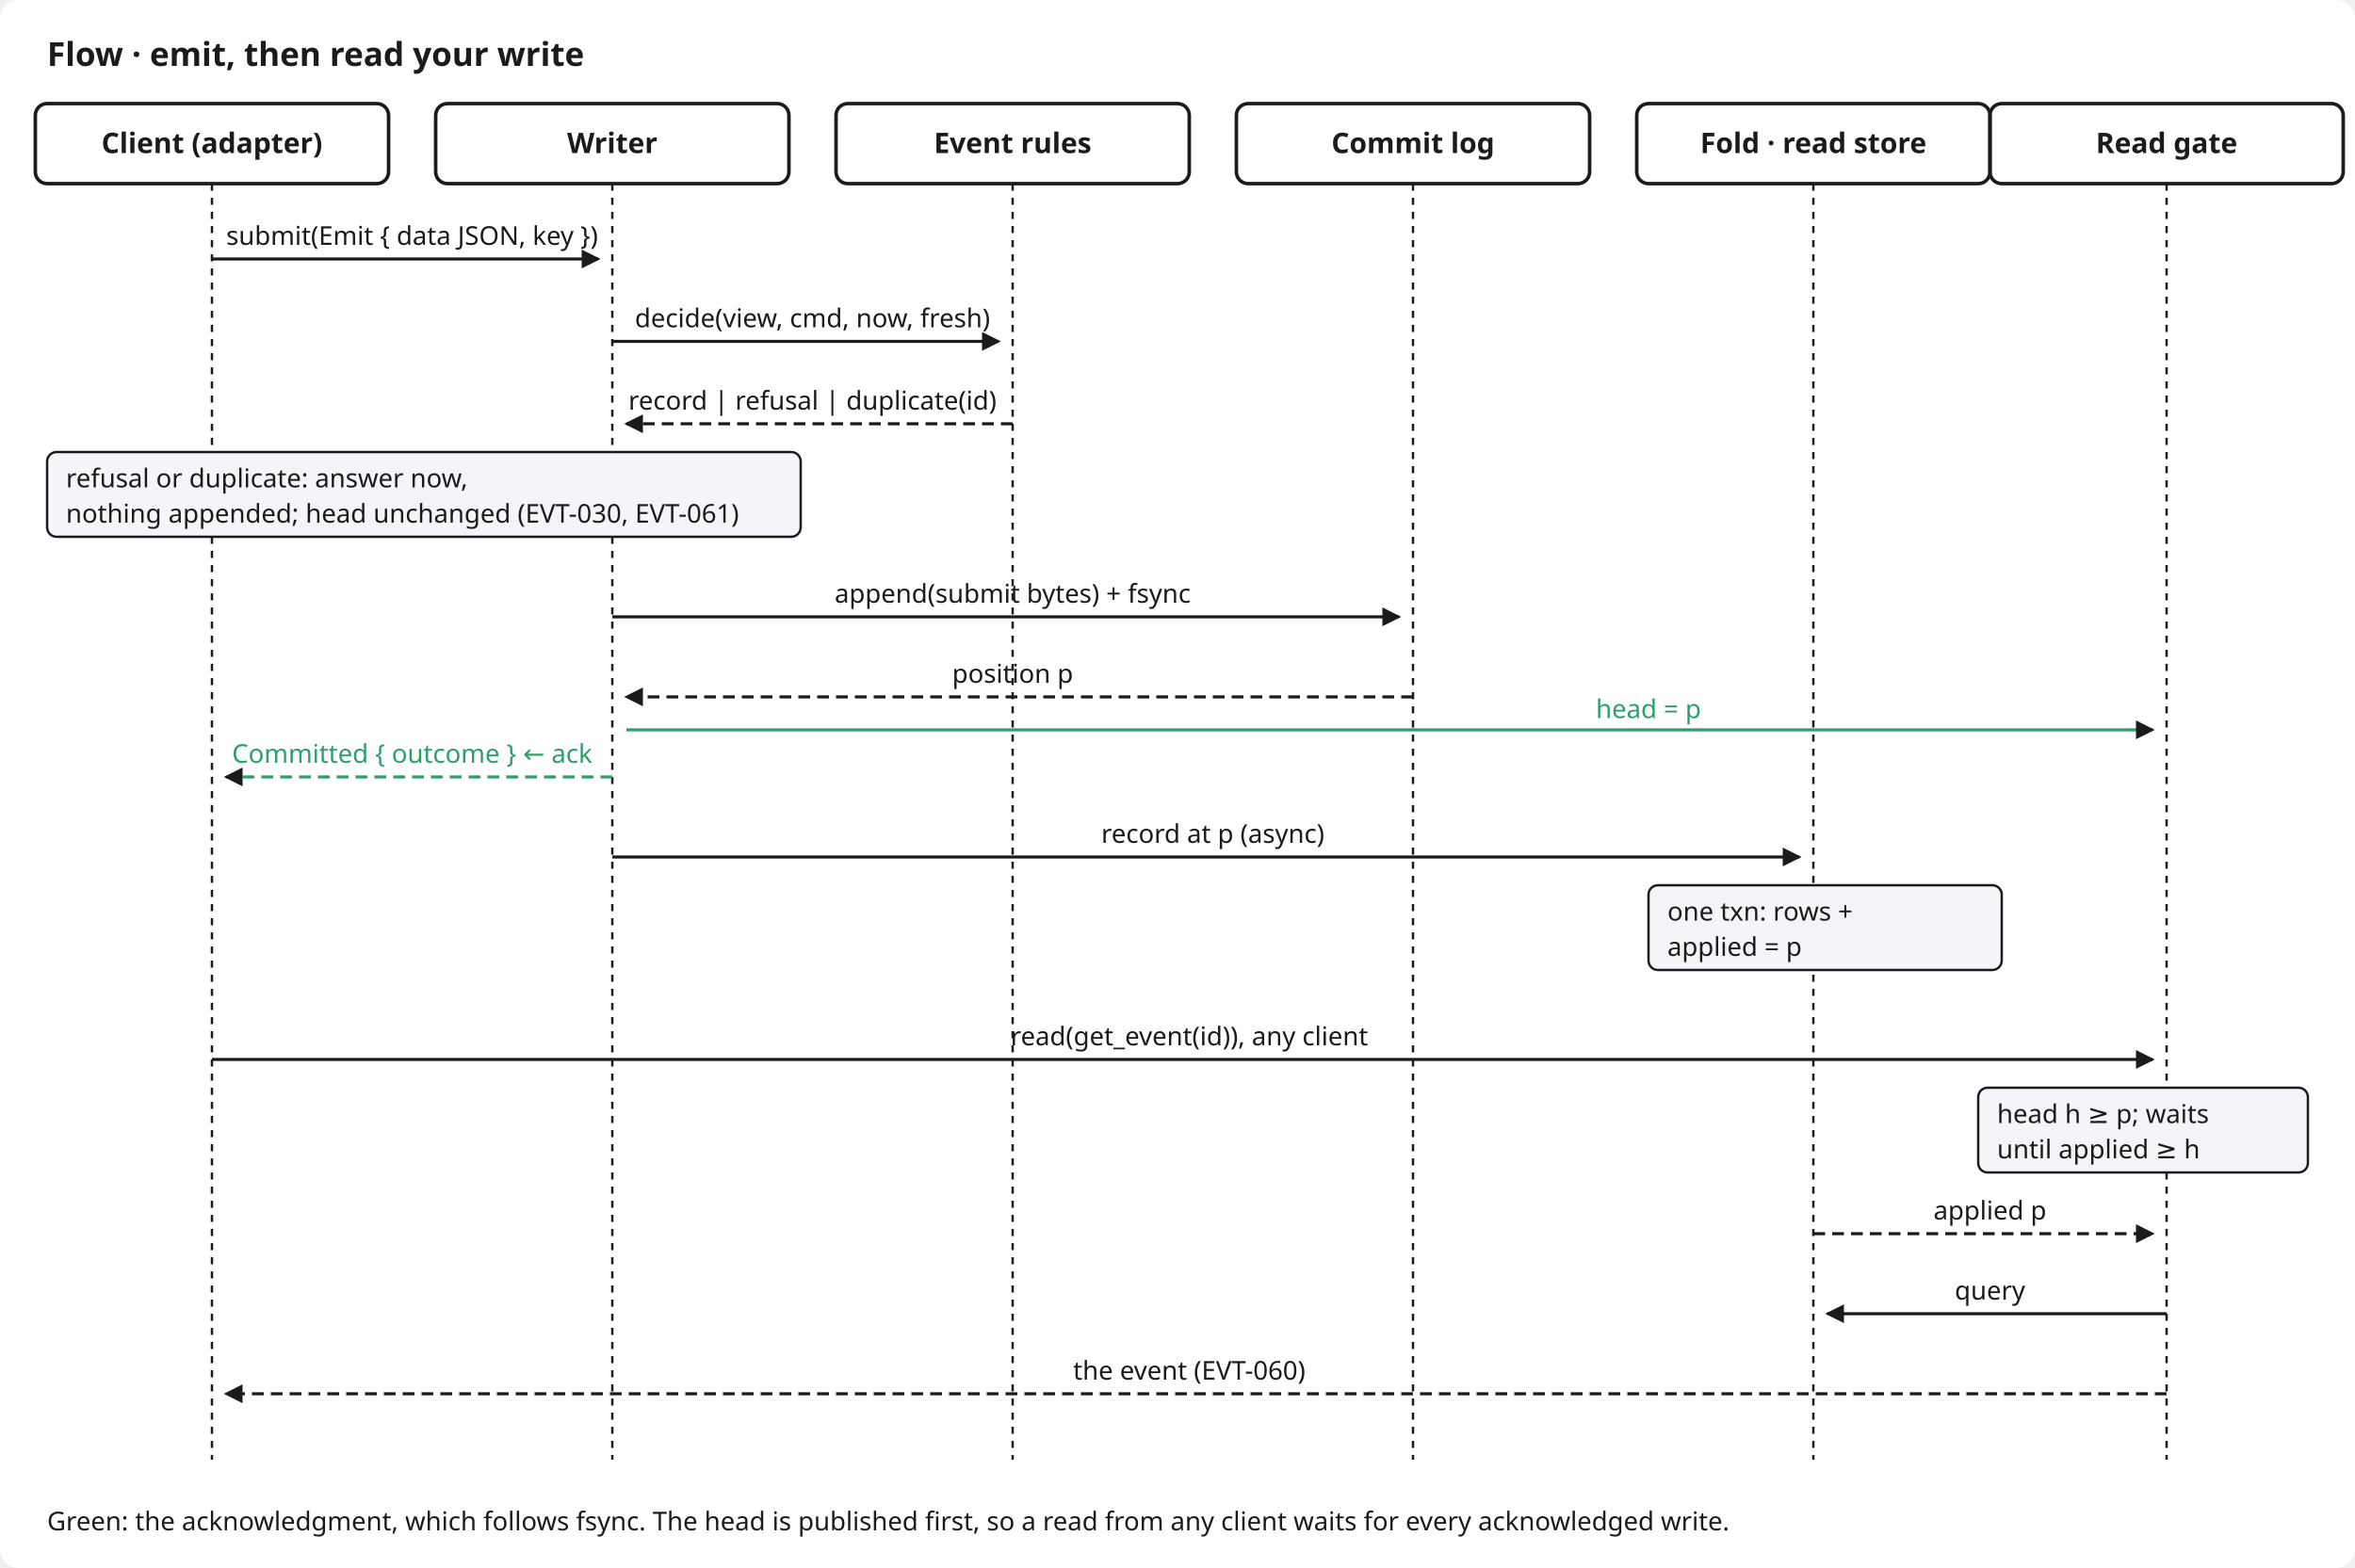
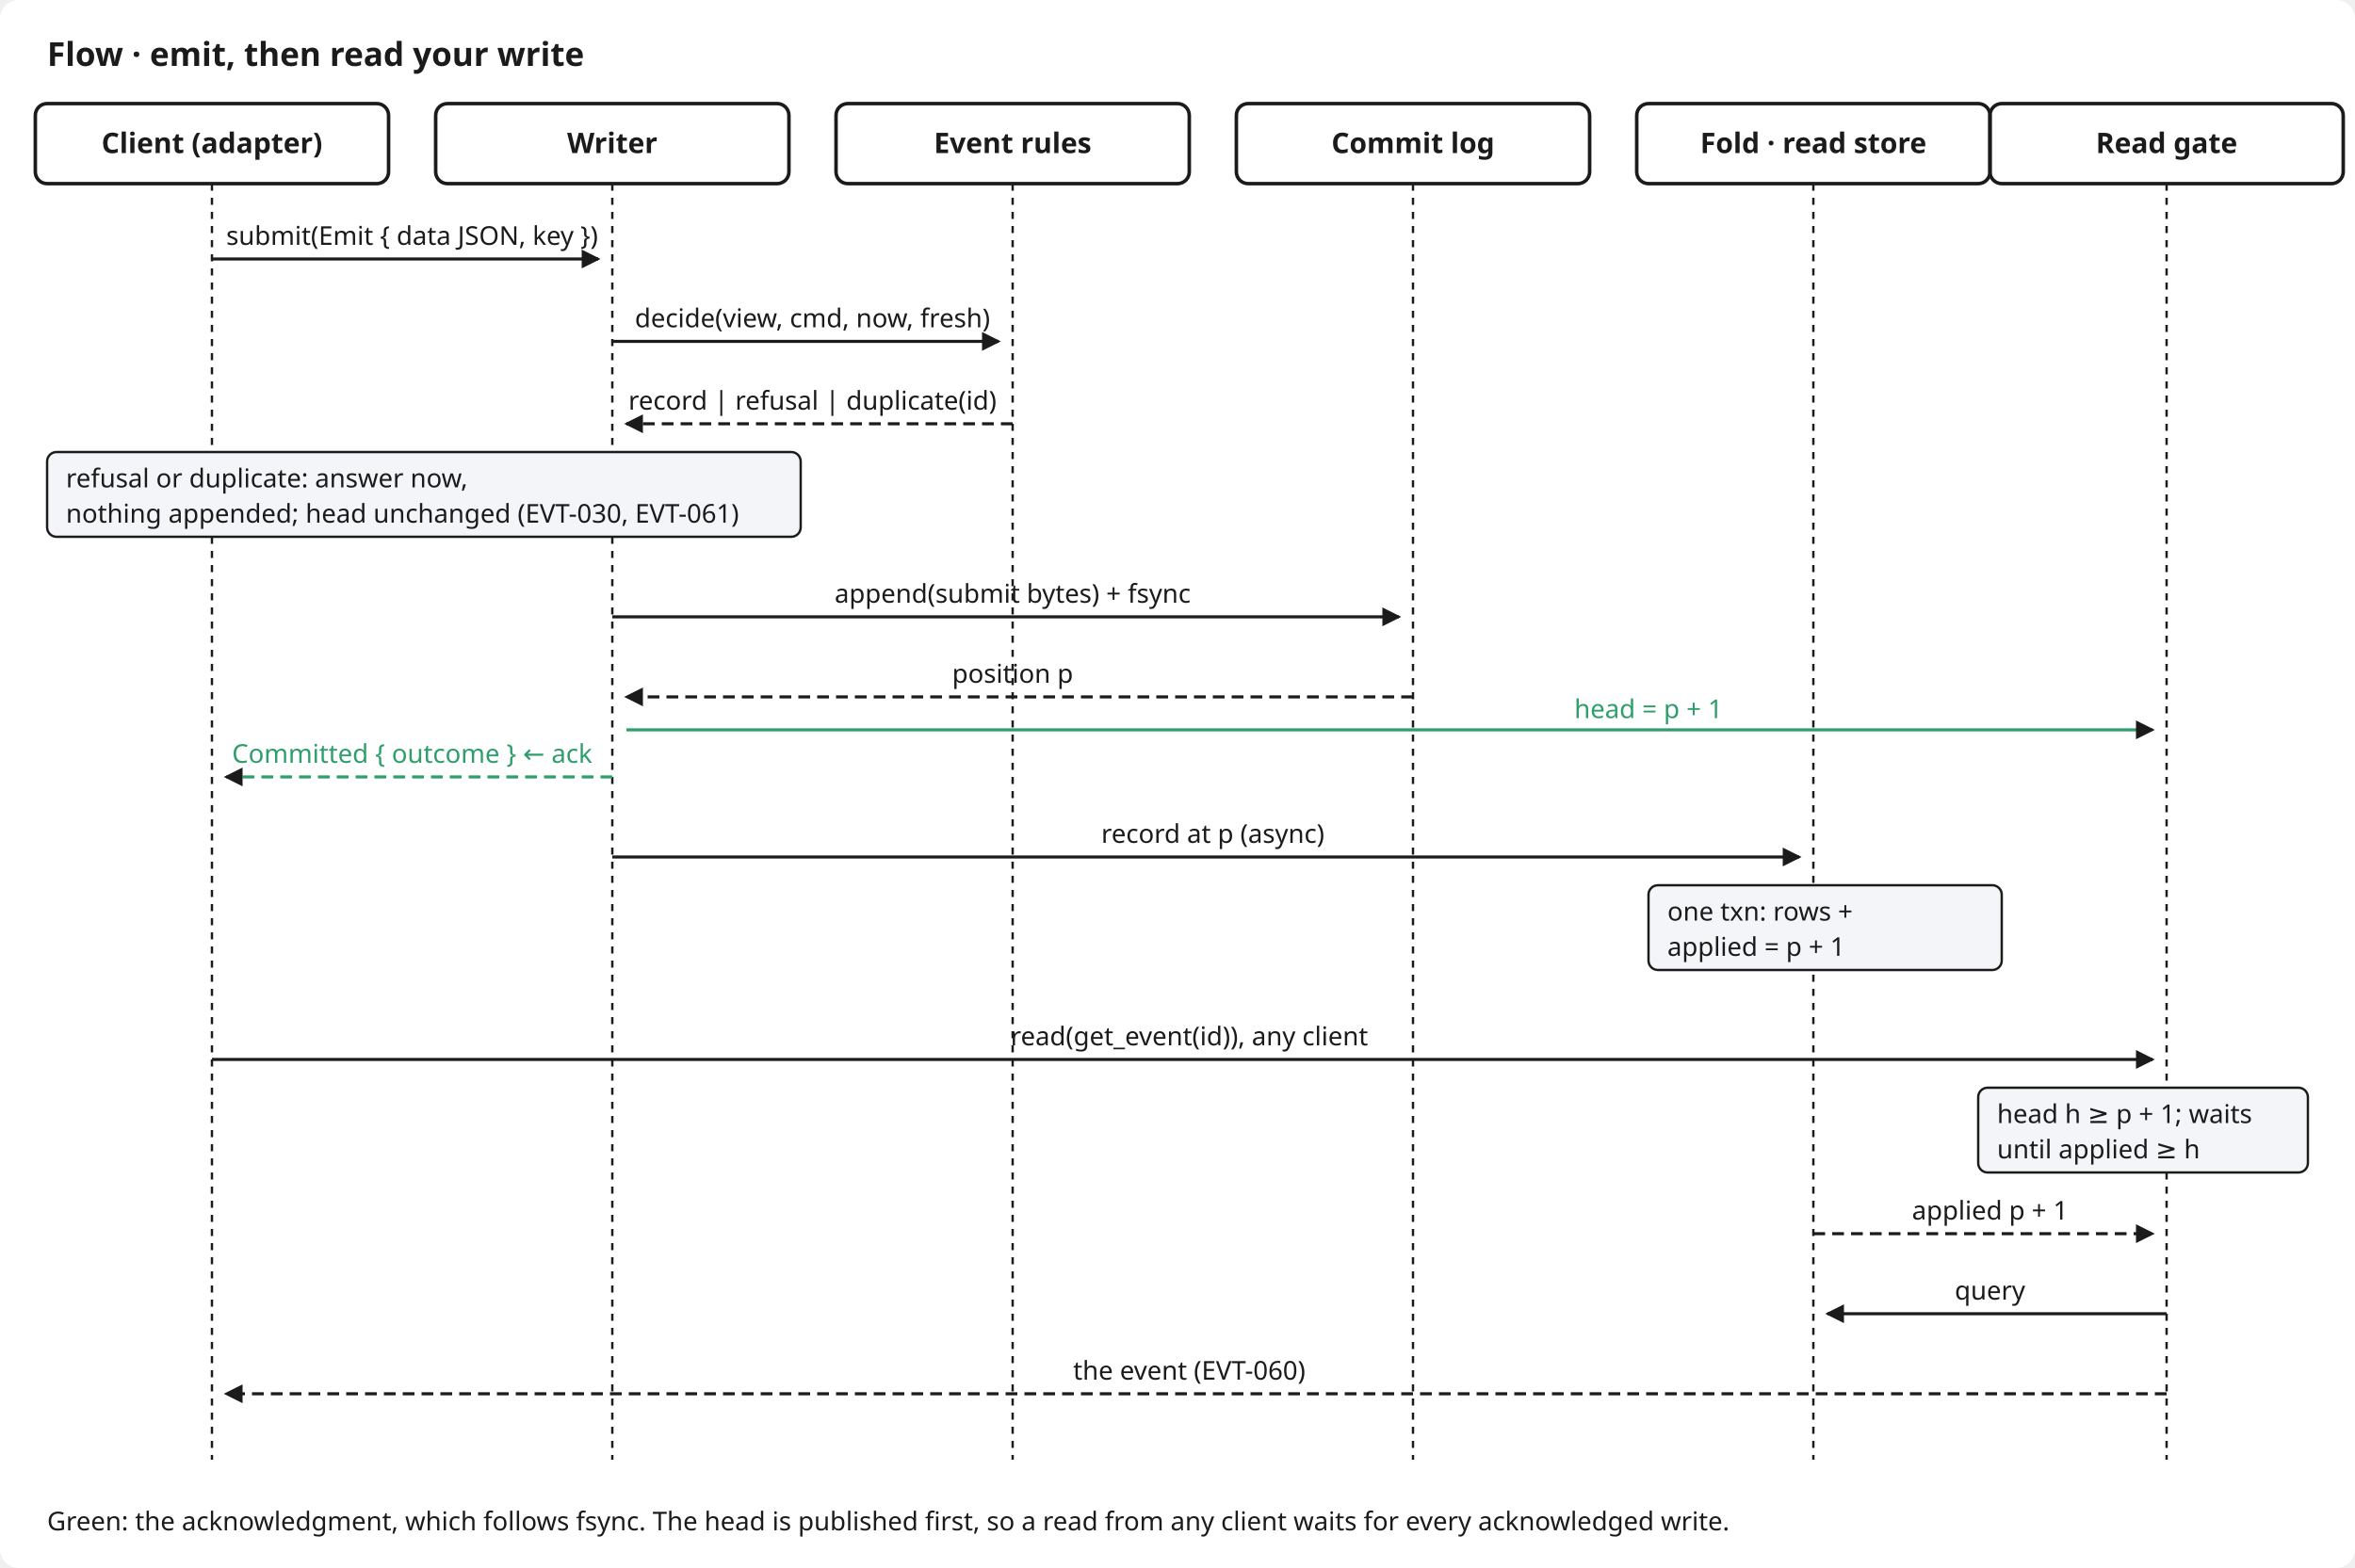
- <svg xmlns="http://www.w3.org/2000/svg" width="1000" height="666" viewBox="0 0 1000 666" role="img" aria-label="Sequence: emit, then read your write. The client submits an emit to the writer; the writer asks the event rules to decide; a refusal or duplicate is answered at once with nothing appended. Otherwise the writer appends the submit and fsyncs, gets position p, publishes head p to the read gate, and acknowledges Committed with the outcome. The fold applies the record at p in one transaction. A read from any client snapshots the head on arrival, waits at the read gate until it is applied, then queries the read store and returns the event." font-family="sans-serif" fill="currentColor">
+ <svg xmlns="http://www.w3.org/2000/svg" width="1000" height="666" viewBox="0 0 1000 666" role="img" aria-label="Sequence: emit, then read your write. The client submits an emit to the writer; the writer asks the event rules to decide; a refusal or duplicate is answered at once with nothing appended. Otherwise the writer appends the submit and fsyncs, gets position p, publishes head p + 1 to the read gate, and acknowledges Committed with the outcome. The fold applies the record at p in one transaction. A read from any client snapshots the head on arrival, waits at the read gate until it is applied, then queries the read store and returns the event." font-family="sans-serif" fill="currentColor">
  <style>svg{color:#1b1b1b}.bg{fill:#ffffff}.band{fill:#f3f5f8}.pure{fill:#e8f1fb}.lib{fill:#f6efe6}@media (prefers-color-scheme:dark){svg{color:#e6e6e6}.bg{fill:#16181d}.band{fill:#1f232b}.pure{fill:#18283a}.lib{fill:#2b241b}}</style>
  <rect class="bg" width="1000" height="666" rx="8" />
  <defs>
    <marker id="a-flow-emit-read" markerUnits="userSpaceOnUse" markerWidth="8" markerHeight="8" refX="7" refY="4" orient="auto">
      <path d="M0,0 L8,4 L0,8 z" fill="currentColor" />
    </marker>
  </defs>
  <text x="20" y="28" font-size="14" font-weight="600" text-anchor="start">Flow · emit, then read your write</text>
  <rect x="15" y="44" width="150" height="34" rx="5" fill="none" stroke="currentColor" stroke-width="1.5" />
  <text x="90.0" y="65.0" text-anchor="middle" font-size="12" font-weight="600">Client (adapter)</text>
  <path d="M90 78 V620" stroke="currentColor" stroke-width="1" fill="none" stroke-dasharray="3 3" />
  <rect x="185" y="44" width="150" height="34" rx="5" fill="none" stroke="currentColor" stroke-width="1.5" />
  <text x="260.0" y="65.0" text-anchor="middle" font-size="12" font-weight="600">Writer</text>
  <path d="M260 78 V620" stroke="currentColor" stroke-width="1" fill="none" stroke-dasharray="3 3" />
  <rect x="355" y="44" width="150" height="34" rx="5" fill="none" stroke="currentColor" stroke-width="1.5" />
  <text x="430.0" y="65.0" text-anchor="middle" font-size="12" font-weight="600">Event rules</text>
  <path d="M430 78 V620" stroke="currentColor" stroke-width="1" fill="none" stroke-dasharray="3 3" />
  <rect x="525" y="44" width="150" height="34" rx="5" fill="none" stroke="currentColor" stroke-width="1.5" />
  <text x="600.0" y="65.0" text-anchor="middle" font-size="12" font-weight="600">Commit log</text>
  <path d="M600 78 V620" stroke="currentColor" stroke-width="1" fill="none" stroke-dasharray="3 3" />
  <rect x="695" y="44" width="150" height="34" rx="5" fill="none" stroke="currentColor" stroke-width="1.5" />
  <text x="770.0" y="65.0" text-anchor="middle" font-size="12" font-weight="600">Fold · read store</text>
  <path d="M770 78 V620" stroke="currentColor" stroke-width="1" fill="none" stroke-dasharray="3 3" />
  <rect x="845" y="44" width="150" height="34" rx="5" fill="none" stroke="currentColor" stroke-width="1.5" />
  <text x="920.0" y="65.0" text-anchor="middle" font-size="12" font-weight="600">Read gate</text>
  <path d="M920 78 V620" stroke="currentColor" stroke-width="1" fill="none" stroke-dasharray="3 3" />
  <path d="M90 110 H254" stroke="currentColor" stroke-width="1.3" fill="none" marker-end="url(#a-flow-emit-read)" />
  <text x="175.0" y="104" font-size="11" text-anchor="middle">submit(Emit { data JSON, key })</text>
  <path d="M260 145 H424" stroke="currentColor" stroke-width="1.3" fill="none" marker-end="url(#a-flow-emit-read)" />
  <text x="345.0" y="139" font-size="11" text-anchor="middle">decide(view, cmd, now, fresh)</text>
  <path d="M430 180 H266" stroke="currentColor" stroke-width="1.3" fill="none" marker-end="url(#a-flow-emit-read)" stroke-dasharray="5 3" />
  <text x="345.0" y="174" font-size="11" text-anchor="middle">record | refusal | duplicate(id)</text>
  <rect class="band" x="20" y="192" width="320" height="36" rx="4" />
  <rect x="20" y="192" width="320" height="36" rx="4" fill="none" stroke="currentColor" stroke-width="1" />
  <text x="28" y="207" font-size="11" text-anchor="start">refusal or duplicate: answer now,</text>
  <text x="28" y="222" font-size="11" text-anchor="start">nothing appended; head unchanged (EVT-030, EVT-061)</text>
  <path d="M260 262 H594" stroke="currentColor" stroke-width="1.3" fill="none" marker-end="url(#a-flow-emit-read)" />
  <text x="430.0" y="256" font-size="11" text-anchor="middle">append(submit bytes) + fsync</text>
  <path d="M600 296 H266" stroke="currentColor" stroke-width="1.3" fill="none" marker-end="url(#a-flow-emit-read)" stroke-dasharray="5 3" />
  <text x="430.0" y="290" font-size="11" text-anchor="middle">position p</text>
  <path d="M266 310 H914" stroke="#2e9e6b" stroke-width="1.3" fill="none" marker-end="url(#a-flow-emit-read)" />
-   <text x="700" y="305" font-size="11" text-anchor="middle" fill="#2e9e6b">head = p</text>
+   <text x="700" y="305" font-size="11" text-anchor="middle" fill="#2e9e6b">head = p + 1</text>
  <path d="M260 330 H96" stroke="#2e9e6b" stroke-width="1.3" fill="none" marker-end="url(#a-flow-emit-read)" stroke-dasharray="5 3" />
  <text x="175.0" y="324" font-size="11" text-anchor="middle" fill="#2e9e6b">Committed { outcome }   ← ack</text>
  <path d="M260 364 H764" stroke="currentColor" stroke-width="1.3" fill="none" marker-end="url(#a-flow-emit-read)" />
  <text x="515.0" y="358" font-size="11" text-anchor="middle">record at p (async)</text>
  <rect class="band" x="700" y="376" width="150" height="36" rx="4" />
  <rect x="700" y="376" width="150" height="36" rx="4" fill="none" stroke="currentColor" stroke-width="1" />
  <text x="708" y="391" font-size="11" text-anchor="start">one txn: rows +</text>
-   <text x="708" y="406" font-size="11" text-anchor="start">applied = p</text>
+   <text x="708" y="406" font-size="11" text-anchor="start">applied = p + 1</text>
  <path d="M90 450 H914" stroke="currentColor" stroke-width="1.3" fill="none" marker-end="url(#a-flow-emit-read)" />
  <text x="505.0" y="444" font-size="11" text-anchor="middle">read(get_event(id)), any client</text>
  <rect class="band" x="840" y="462" width="140" height="36" rx="4" />
  <rect x="840" y="462" width="140" height="36" rx="4" fill="none" stroke="currentColor" stroke-width="1" />
-   <text x="848" y="477" font-size="11" text-anchor="start">head h ≥ p; waits</text>
+   <text x="848" y="477" font-size="11" text-anchor="start">head h ≥ p + 1; waits</text>
  <text x="848" y="492" font-size="11" text-anchor="start">until applied ≥ h</text>
  <path d="M770 524 H914" stroke="currentColor" stroke-width="1.3" fill="none" marker-end="url(#a-flow-emit-read)" stroke-dasharray="5 3" />
-   <text x="845.0" y="518" font-size="11" text-anchor="middle">applied p</text>
+   <text x="845.0" y="518" font-size="11" text-anchor="middle">applied p + 1</text>
  <path d="M920 558 H776" stroke="currentColor" stroke-width="1.3" fill="none" marker-end="url(#a-flow-emit-read)" />
  <text x="845.0" y="552" font-size="11" text-anchor="middle">query</text>
  <path d="M920 592 H96" stroke="currentColor" stroke-width="1.3" fill="none" marker-end="url(#a-flow-emit-read)" stroke-dasharray="5 3" />
  <text x="505.0" y="586" font-size="11" text-anchor="middle">the event (EVT-060)</text>
  <text x="20" y="650" font-size="11" text-anchor="start">Green: the acknowledgment, which follows fsync. The head is published first, so a read from any client waits for every acknowledged write.</text>
</svg>
